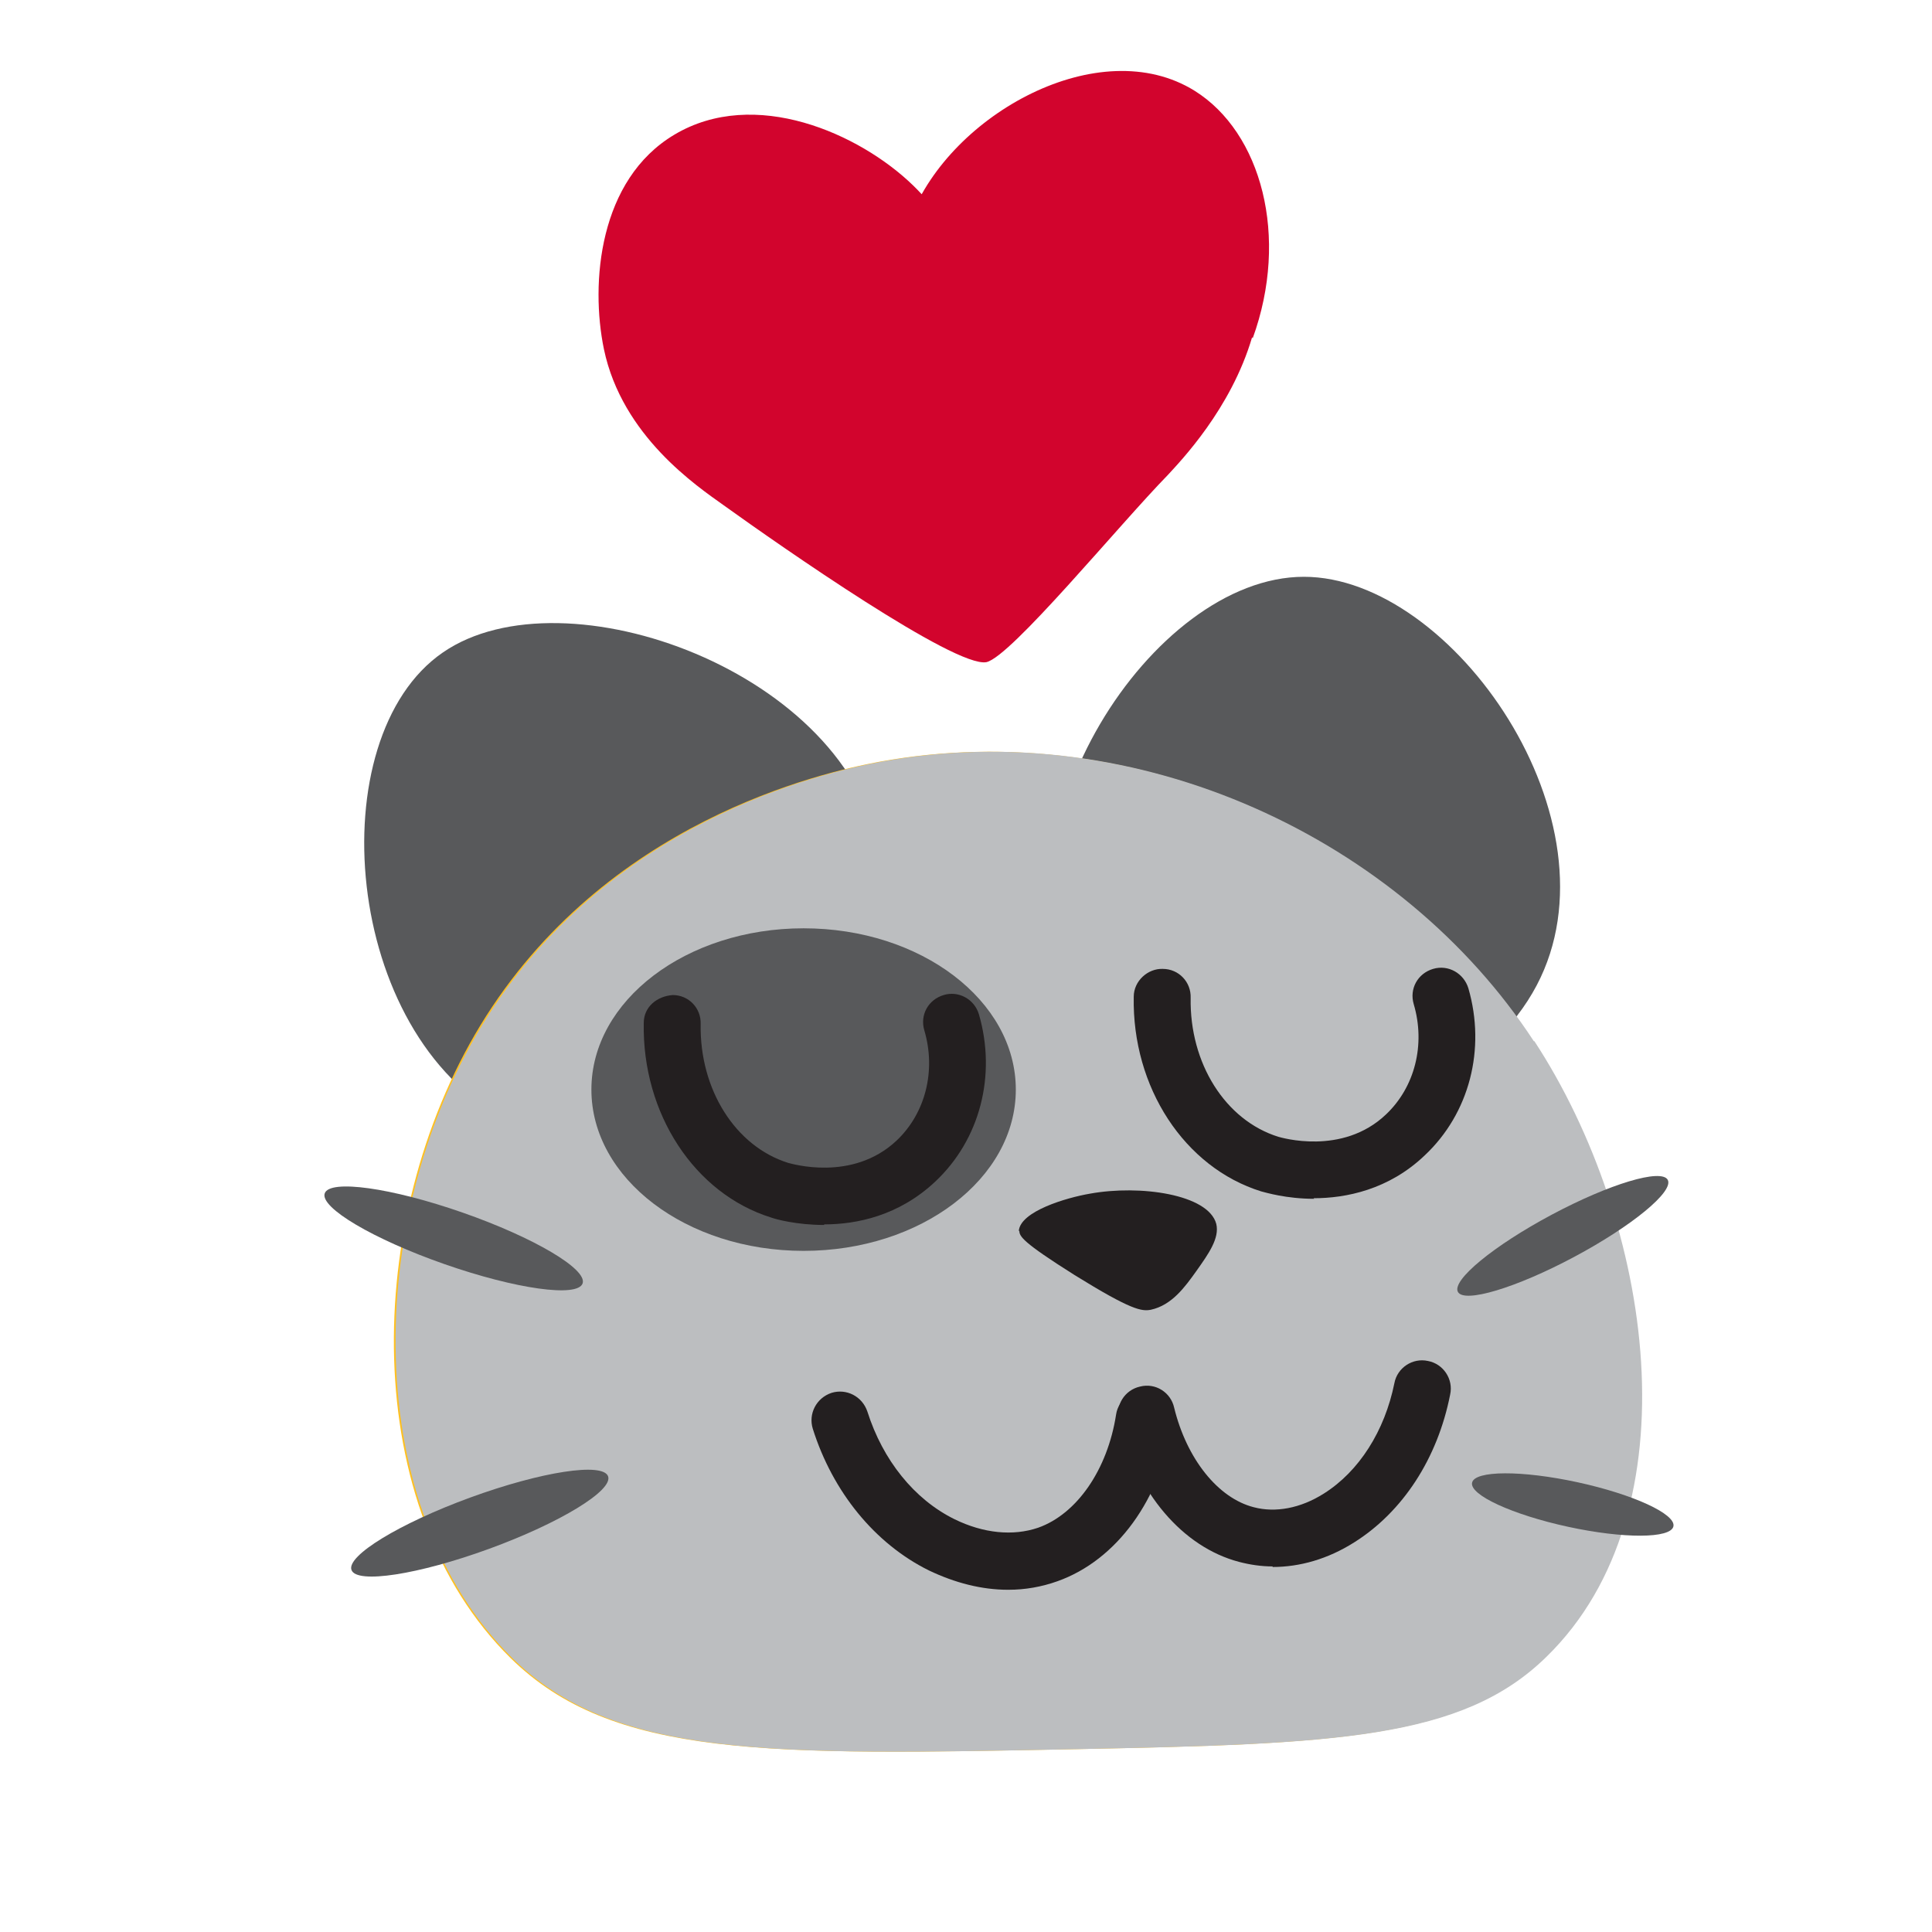
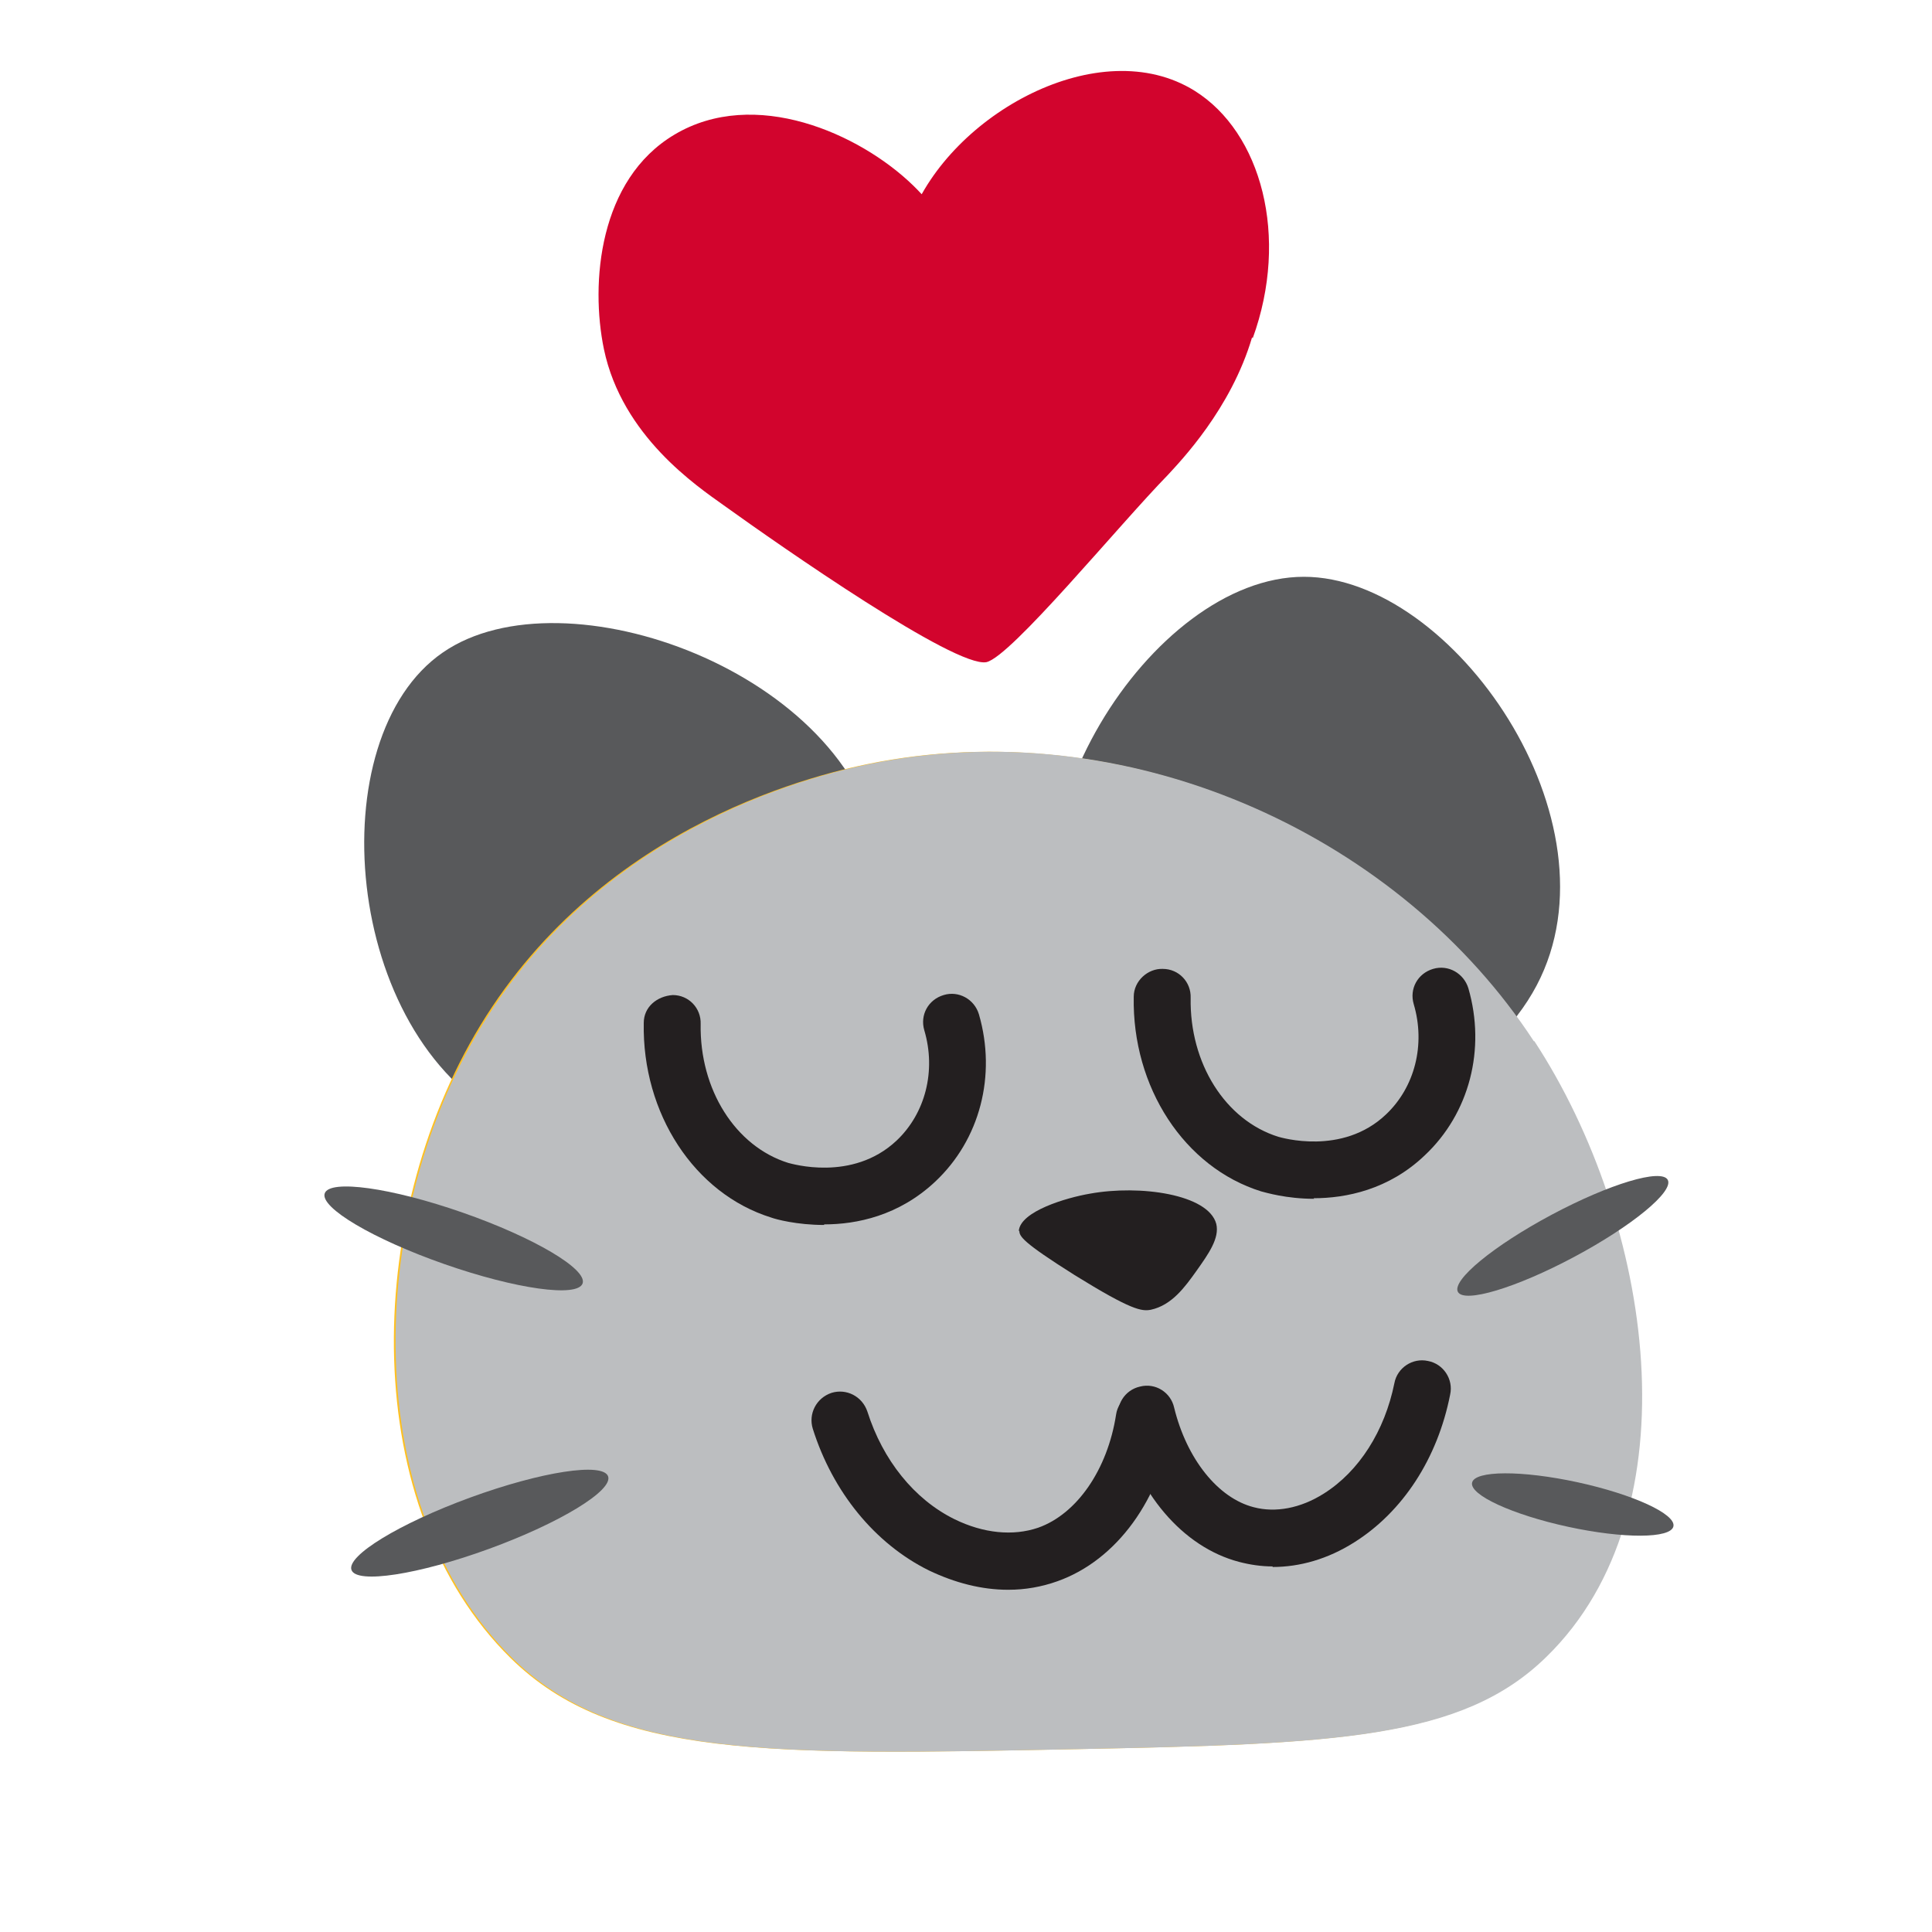
<svg xmlns="http://www.w3.org/2000/svg" width="256" height="256" viewBox="0 0 256 256" fill="none">
  <path d="M116.596 113.15C118.632 125.517 111.619 140.448 98.196 147.386C88.921 152.211 76.629 153.192 67.052 148.29C45.41 137.13 42.243 97.767 58.682 86.456C74.744 75.371 112.674 89.096 116.596 113.15Z" fill="#58595B" />
  <path d="M203.616 130.571C197.734 141.732 183.03 149.95 167.873 148.065C157.391 146.783 146.834 140.675 142.008 131.325C131.224 110.136 152.565 76.428 172.774 76.428C192.531 76.428 215.078 108.854 203.616 130.571Z" fill="#58595B" />
  <path d="M203.087 137.959C218.772 161.939 224.579 200.171 204.671 219.551C193.511 230.485 176.77 231.088 142.686 231.767C101.664 232.596 81.153 232.974 67.655 219.702C47.597 199.945 47.898 161.788 63.659 135.848C80.097 108.852 108.828 102.367 116.519 100.934C150.68 94.676 185.517 111.19 203.012 137.959H203.087Z" fill="#FDC023" />
  <path d="M203.313 137.959C218.998 161.939 224.804 200.171 204.897 219.551C193.737 230.485 176.996 231.088 142.912 231.767C101.89 232.596 81.379 232.974 67.881 219.702C47.823 199.945 48.124 161.788 63.885 135.848C80.323 108.852 109.053 102.367 116.745 100.934C150.905 94.676 185.743 111.19 203.238 137.959H203.313Z" fill="#BCBEC0" />
-   <path d="M106.482 165.746C122.012 165.746 134.601 156.178 134.601 144.376C134.601 132.574 122.012 123.005 106.482 123.005C90.952 123.005 78.363 132.574 78.363 144.376C78.363 156.178 90.952 165.746 106.482 165.746Z" fill="#58595B" />
  <path d="M133.562 210.652C130.093 210.652 126.549 209.747 123.08 208.088C115.916 204.544 110.336 197.682 107.697 189.311C107.094 187.351 108.15 185.24 110.186 184.56C112.146 183.958 114.257 185.013 114.936 187.05C116.973 193.458 121.12 198.662 126.473 201.301C130.319 203.187 134.24 203.563 137.558 202.432C142.686 200.622 146.759 194.741 147.889 187.426C148.19 185.391 150.227 183.958 152.188 184.259C154.224 184.56 155.657 186.521 155.354 188.557C153.847 198.662 147.964 206.731 140.123 209.52C138.011 210.275 135.824 210.652 133.637 210.652H133.562Z" fill="#231F20" />
  <path d="M168.626 207.559C167.118 207.559 165.61 207.332 164.177 206.956C156.712 204.995 150.604 197.832 148.266 188.254C147.738 186.218 149.021 184.183 151.056 183.729C153.092 183.202 155.128 184.484 155.581 186.52C157.239 193.307 161.387 198.51 166.138 199.717C169.003 200.47 172.321 199.867 175.413 197.907C180.088 194.966 183.481 189.612 184.763 183.277C185.14 181.241 187.176 179.884 189.213 180.337C191.249 180.714 192.606 182.75 192.153 184.785C190.494 193.231 185.895 200.32 179.409 204.391C175.941 206.578 172.246 207.634 168.626 207.634V207.559Z" fill="#231F20" />
  <path d="M77.197 170.063C77.857 168.177 70.742 163.974 61.306 160.677C51.871 157.38 43.687 156.238 43.028 158.125C42.368 160.011 49.483 164.215 58.919 167.511C68.354 170.808 76.538 171.951 77.197 170.063Z" fill="#58595B" />
  <path d="M64.815 205.225C74.204 201.796 81.259 197.494 80.574 195.617C79.888 193.739 71.721 194.996 62.332 198.424C52.943 201.853 45.888 206.154 46.574 208.032C47.26 209.909 55.426 208.653 64.815 205.225Z" fill="#58595B" />
  <path d="M221.736 202.251C222.09 200.623 216.404 198.007 209.038 196.408C201.672 194.808 195.414 194.831 195.059 196.459C194.706 198.087 200.392 200.703 207.758 202.303C215.124 203.902 221.382 203.878 221.736 202.251Z" fill="#58595B" />
  <path d="M208.574 166.553C216.252 162.455 221.81 157.881 220.985 156.339C220.162 154.796 213.269 156.866 205.591 160.965C197.912 165.064 192.354 169.637 193.178 171.18C194.002 172.723 200.895 170.652 208.574 166.553Z" fill="#58595B" />
  <path d="M135.069 163.068C135.069 163.822 135.447 164.577 142.384 168.95C149.925 173.625 151.282 173.776 152.488 173.55C155.279 172.947 157.013 170.533 158.521 168.422C160.18 166.085 161.613 164.049 161.16 162.164C160.105 158.242 151.056 156.961 144.42 158.167C141.328 158.695 135.145 160.505 134.994 163.144L135.069 163.068Z" fill="#231F20" />
  <path d="M165.911 44.681C163.122 54.183 156.41 61.12 154.751 62.93C148.266 69.566 133.939 87.06 130.696 87.739C126.549 88.493 103.625 72.507 95.858 66.927C92.389 64.438 82.435 57.802 80.022 46.265C78.212 37.518 79.344 23.794 89.373 17.836C100.005 11.502 113.881 17.686 120.969 24.548C134.315 37.442 131.827 60.593 129.037 61.271C126.323 61.874 114.936 43.777 120.666 28.846C125.946 15.122 145.702 4.188 158.295 12.03C167.118 17.535 170.888 31.334 165.987 44.832L165.911 44.681Z" fill="#D2042D" />
  <path d="M109.205 162.314C105.585 162.314 102.795 161.56 102.192 161.334C92.012 158.167 85.074 147.534 85.301 135.544C85.301 133.433 87.035 132 89.146 131.849C91.258 131.849 92.917 133.584 92.841 135.695C92.691 144.367 97.441 151.907 104.454 154.094C104.831 154.17 112.9 156.658 118.781 151.154C122.628 147.534 124.06 141.879 122.476 136.524C121.873 134.488 123.005 132.452 125.041 131.849C127.001 131.245 129.112 132.377 129.716 134.413C132.053 142.482 129.867 151.003 123.909 156.583C119.084 161.107 113.503 162.238 109.205 162.238V162.314Z" fill="#231F20" />
  <path d="M174.131 158.847C170.436 158.847 167.721 158.018 167.118 157.867C156.938 154.7 150 144.068 150.226 132.078C150.226 129.967 152.111 128.308 154.072 128.383C156.184 128.383 157.843 130.117 157.768 132.228C157.616 140.9 162.367 148.441 169.38 150.629C169.681 150.704 177.826 153.192 183.632 147.687C187.477 144.068 188.91 138.412 187.327 133.059C186.724 131.022 187.855 128.986 189.891 128.383C191.927 127.78 193.963 128.986 194.566 130.946C196.904 139.015 194.718 147.537 188.76 153.116C184.009 157.641 178.353 158.772 174.056 158.772L174.131 158.847Z" fill="#231F20" />
</svg>
